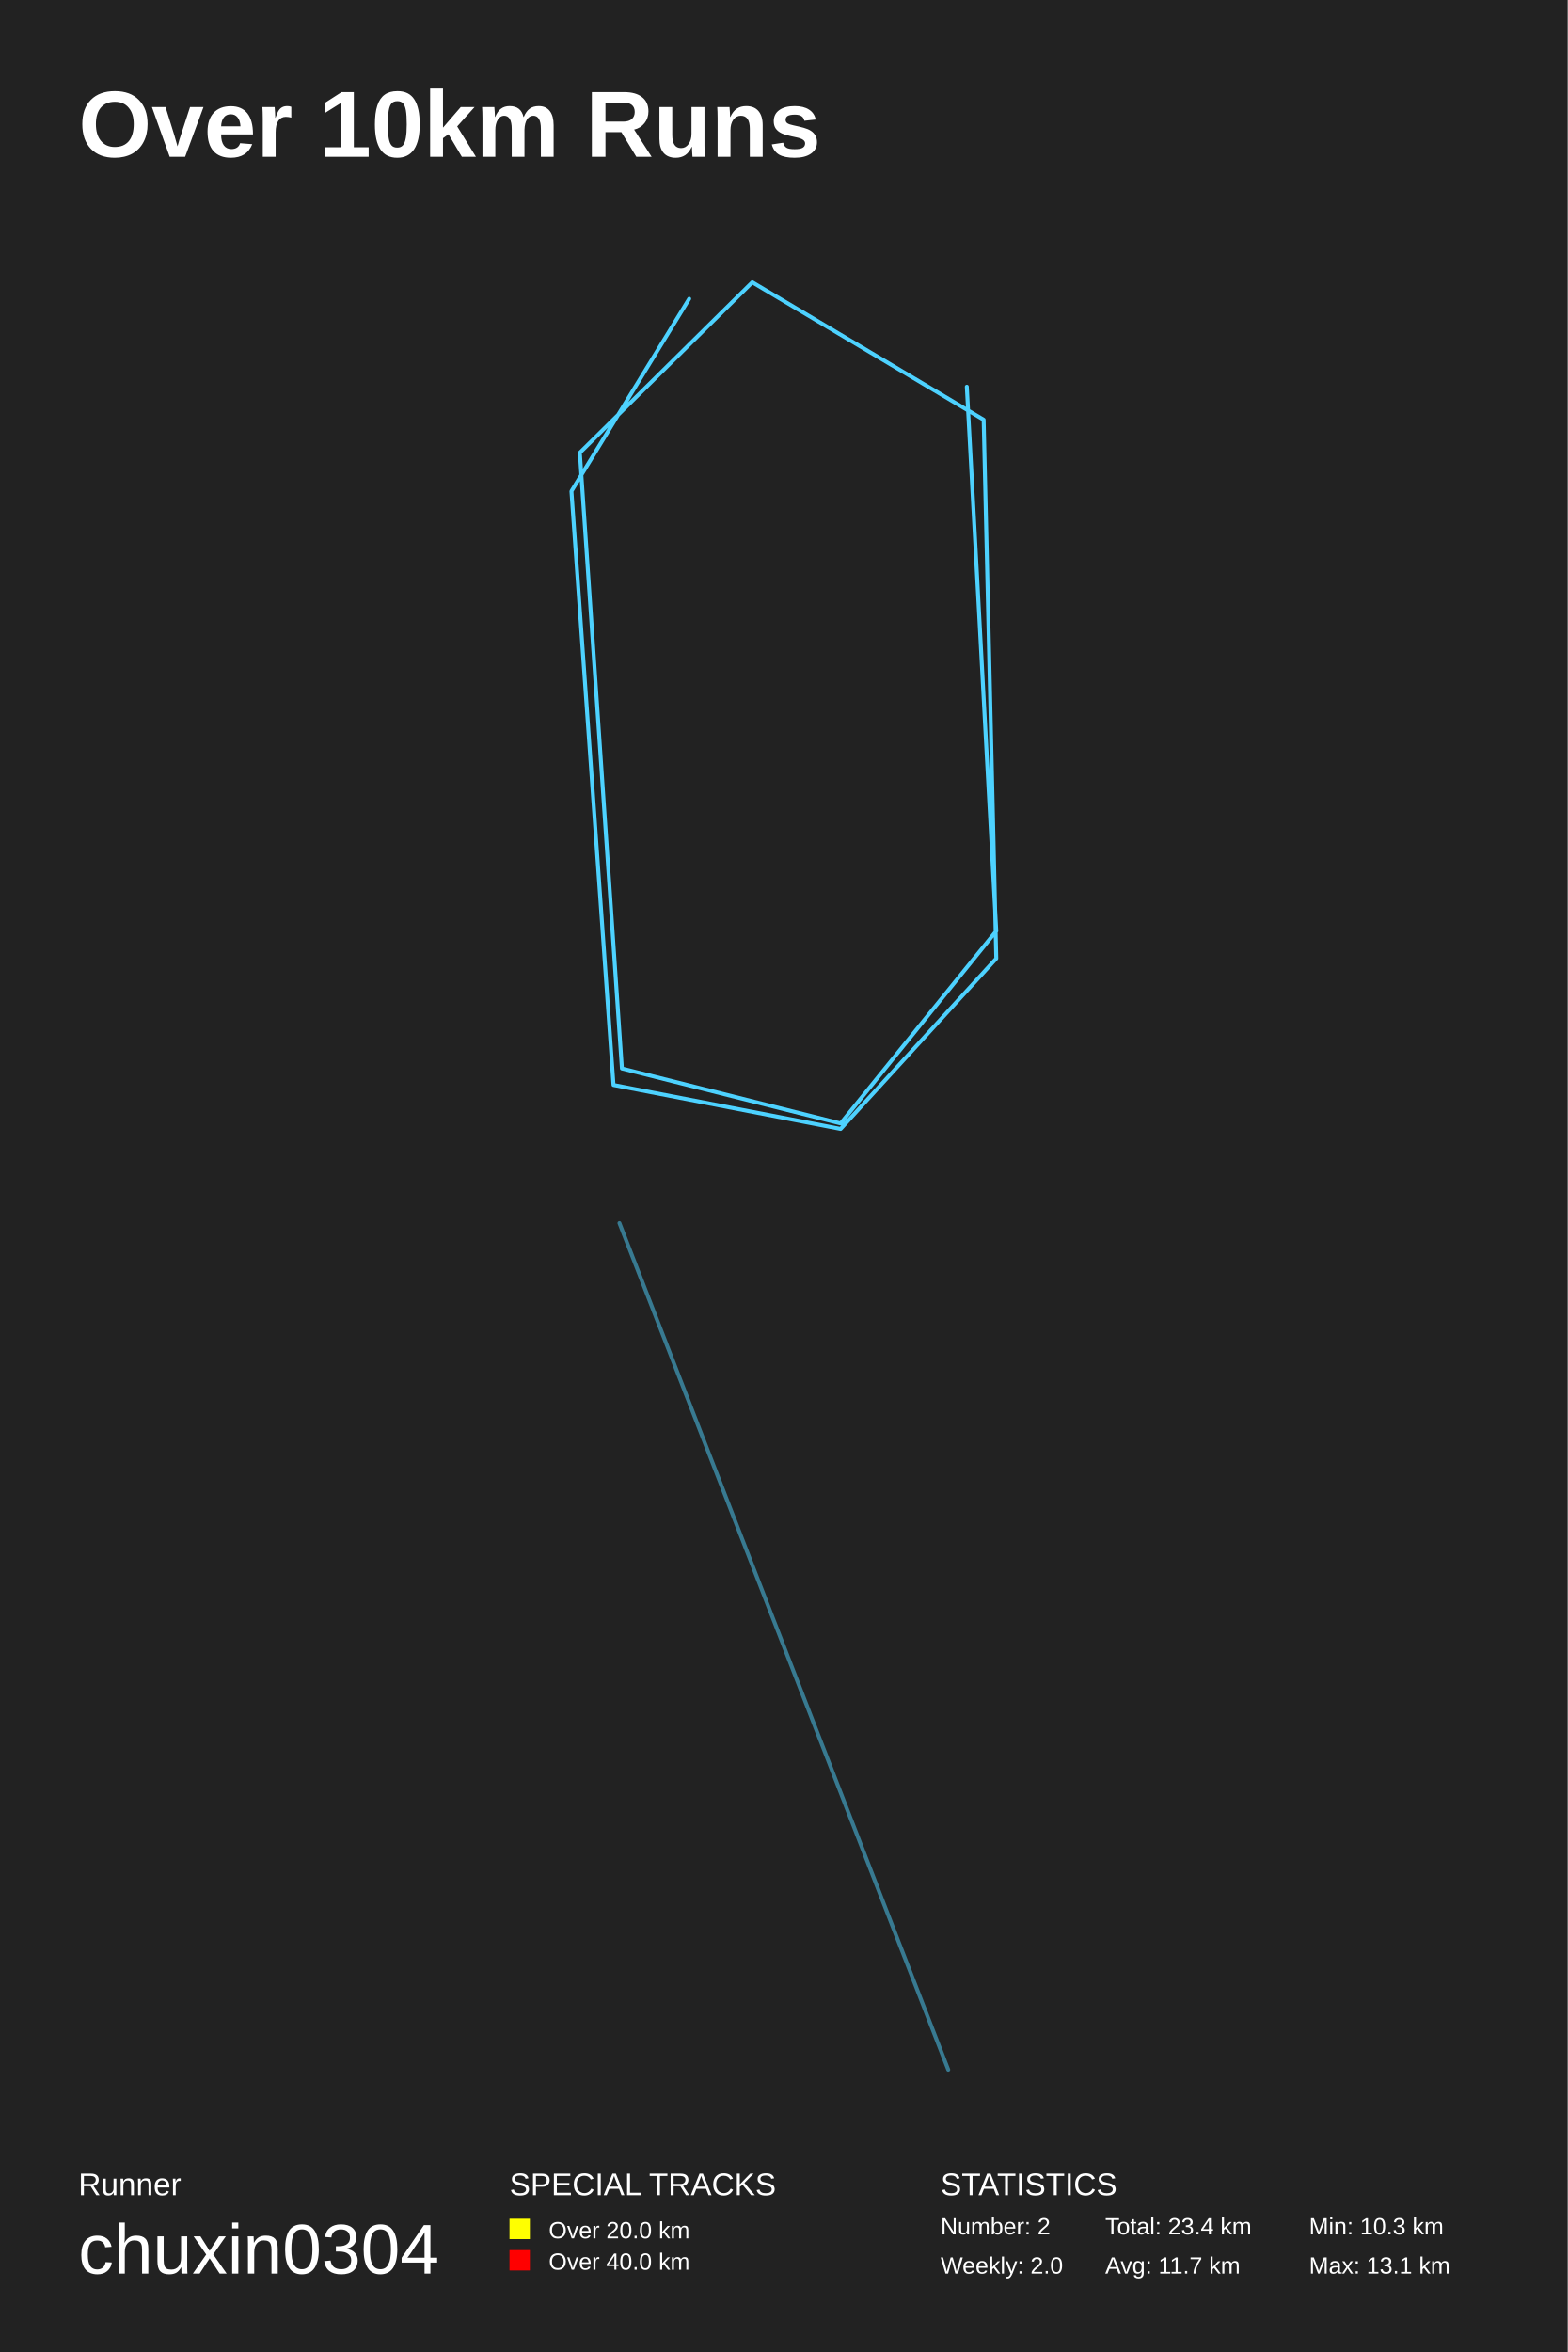
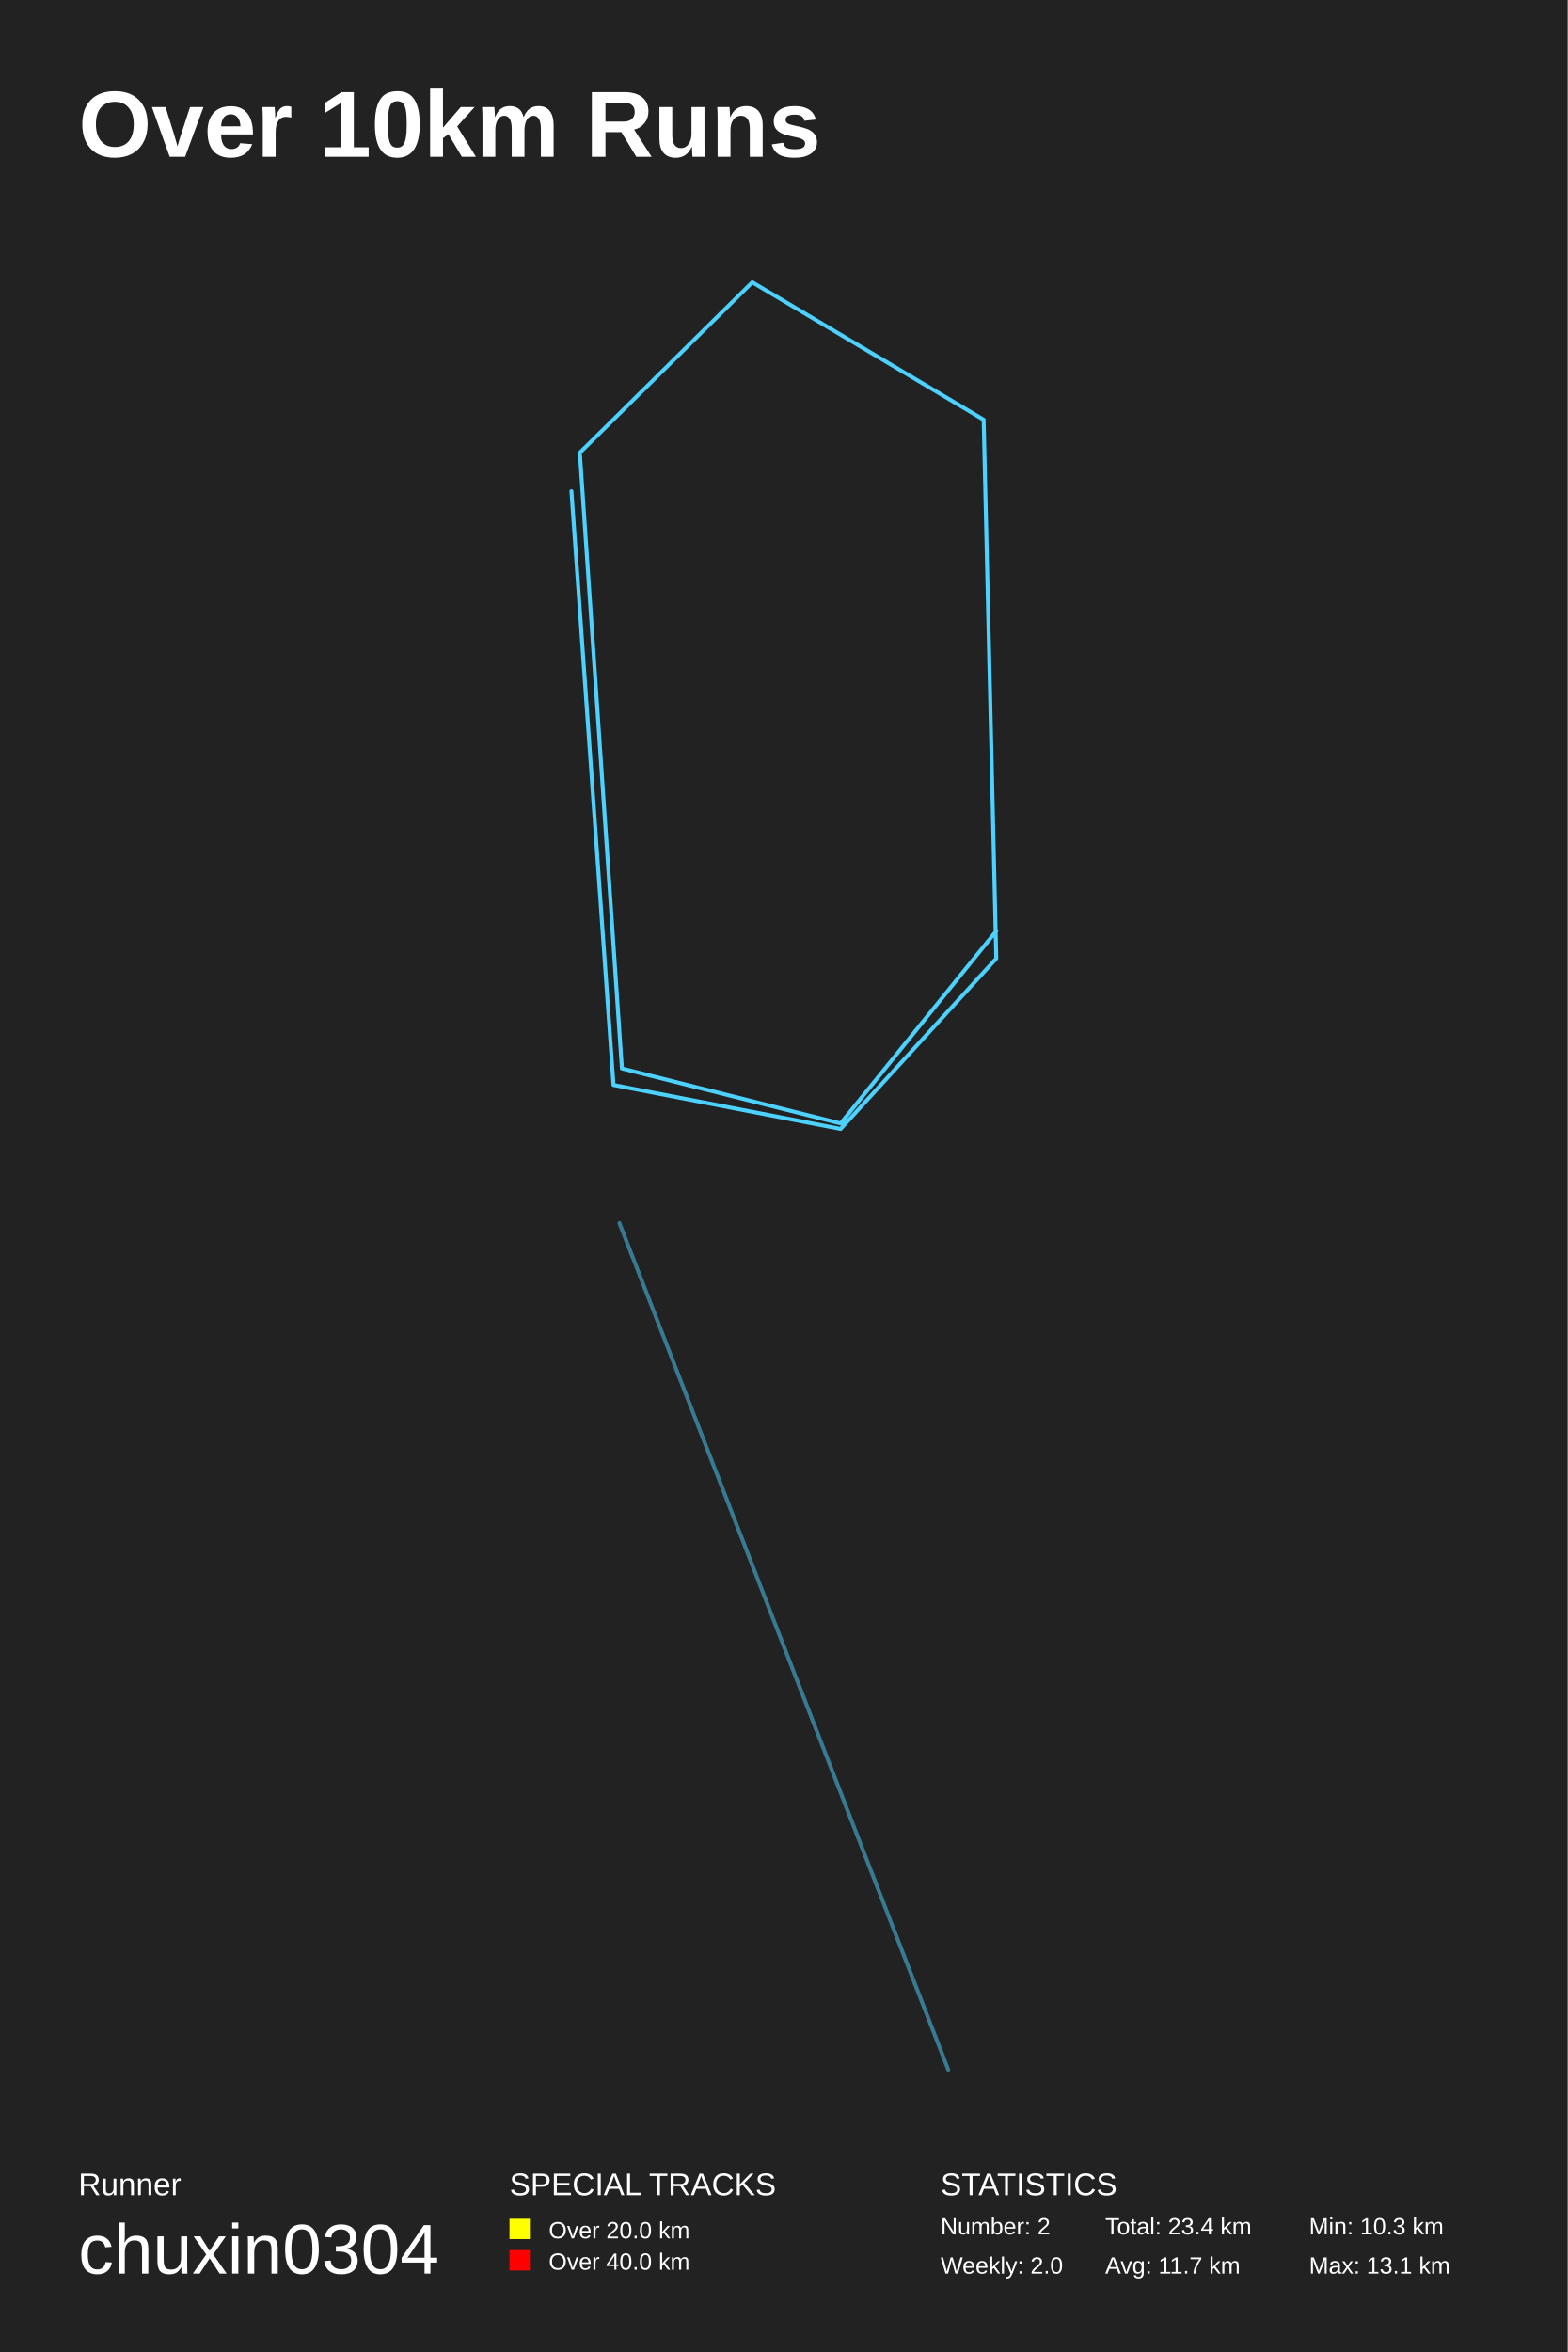
<svg xmlns="http://www.w3.org/2000/svg" baseProfile="full" height="300mm" version="1.1" viewBox="0,0,200,300" width="200mm">
  <defs />
  <rect fill="#222222" height="300" width="200" x="0" y="0" />
  <text fill="#FFFFFF" style="font-size:12px; font-family:Arial; font-weight:bold;" x="10" y="20">Over 10km Runs</text>
  <text fill="#FFFFFF" style="font-size:4px; font-family:Arial" x="10" y="280">Runner</text>
  <text fill="#FFFFFF" style="font-size:9px; font-family:Arial" x="10" y="290">chuxin0304</text>
  <text fill="#FFFFFF" style="font-size:4px; font-family:Arial" x="65" y="280">SPECIAL TRACKS</text>
  <rect fill="yellow" height="2.6" width="2.6" x="65" y="283" />
  <text fill="#FFFFFF" style="font-size:3px; font-family:Arial" x="70" y="285.5">Over 20.0 km</text>
  <rect fill="red" height="2.6" width="2.6" x="65" y="287" />
  <text fill="#FFFFFF" style="font-size:3px; font-family:Arial" x="70" y="289.5">Over 40.0 km</text>
  <text fill="#FFFFFF" style="font-size:4px; font-family:Arial" x="120" y="280">STATISTICS</text>
  <text fill="#FFFFFF" style="font-size:3px; font-family:Arial" x="120" y="285">Number: 2</text>
  <text fill="#FFFFFF" style="font-size:3px; font-family:Arial" x="120" y="290">Weekly: 2.0</text>
  <text fill="#FFFFFF" style="font-size:3px; font-family:Arial" x="141" y="285">Total: 23.4 km</text>
  <text fill="#FFFFFF" style="font-size:3px; font-family:Arial" x="141" y="290">Avg: 11.7 km</text>
  <text fill="#FFFFFF" style="font-size:3px; font-family:Arial" x="167" y="285">Min: 10.3 km</text>
  <text fill="#FFFFFF" style="font-size:3px; font-family:Arial" x="167" y="290">Max: 13.1 km</text>
-   <polyline fill="none" opacity="1" points="87.926,38.104 72.9,62.65 78.267,138.39 107.244,144.0 127.1,122.26 125.49,53.533 95.975,36.0 73.974,57.74 79.34,136.286 107.244,143.299 127.1,118.753 123.343,49.325" stroke="#4DD2FF" stroke-dasharray="none" stroke-linecap="round" stroke-linejoin="round" stroke-width="0.5" />
-   <polyline fill="none" opacity="0.5" points="120.976,264.0 79.024,156.0 120.976,264.0 79.024,156.0 120.976,264.0 79.024,156.0 120.976,264.0 79.024,156.0 120.976,264.0 79.024,156.0 120.976,264.0 79.024,156.0 120.976,264.0 79.024,156.0 120.976,264.0 79.024,156.0 120.976,264.0 79.024,156.0 120.976,264.0 79.024,156.0 120.976,264.0 79.024,156.0 120.976,264.0 79.024,156.0 120.976,264.0 79.024,156.0 120.976,264.0 79.024,156.0 120.976,264.0 79.024,156.0 120.976,264.0 79.024,156.0 120.976,264.0 79.024,156.0 120.976,264.0 79.024,156.0 120.976,264.0 79.024,156.0 120.976,264.0 79.024,156.0 120.976,264.0 79.024,156.0 120.976,264.0 79.024,156.0 120.976,264.0 79.024,156.0 120.976,264.0 79.024,156.0 120.976,264.0 79.024,156.0 120.976,264.0 79.024,156.0 120.976,264.0 79.024,156.0 120.976,264.0 79.024,156.0 120.976,264.0 79.024,156.0 120.976,264.0 79.024,156.0 120.976,264.0 79.024,156.0 120.976,264.0 79.024,156.0 120.976,264.0 79.024,156.0 120.976,264.0 79.024,156.0 120.976,264.0 79.024,156.0" stroke="#4DD2FF" stroke-dasharray="1,0.5" stroke-linecap="round" stroke-linejoin="round" stroke-width="0.5" />
+   <polyline fill="none" opacity="1" points="72.9,62.65 78.267,138.39 107.244,144.0 127.1,122.26 125.49,53.533 95.975,36.0 73.974,57.74 79.34,136.286 107.244,143.299 127.1,118.753" stroke="#4DD2FF" stroke-dasharray="none" stroke-linecap="round" stroke-linejoin="round" stroke-width="0.5" />
+   <polyline fill="none" opacity="0.5" points="79.024,156.0 120.976,264.0 79.024,156.0 120.976,264.0 79.024,156.0 120.976,264.0 79.024,156.0 120.976,264.0 79.024,156.0 120.976,264.0 79.024,156.0 120.976,264.0 79.024,156.0 120.976,264.0 79.024,156.0 120.976,264.0 79.024,156.0 120.976,264.0 79.024,156.0 120.976,264.0 79.024,156.0 120.976,264.0 79.024,156.0 120.976,264.0 79.024,156.0 120.976,264.0 79.024,156.0 120.976,264.0 79.024,156.0 120.976,264.0 79.024,156.0 120.976,264.0 79.024,156.0 120.976,264.0 79.024,156.0 120.976,264.0 79.024,156.0 120.976,264.0 79.024,156.0 120.976,264.0 79.024,156.0 120.976,264.0 79.024,156.0 120.976,264.0 79.024,156.0 120.976,264.0 79.024,156.0 120.976,264.0 79.024,156.0 120.976,264.0 79.024,156.0 120.976,264.0 79.024,156.0 120.976,264.0 79.024,156.0 120.976,264.0 79.024,156.0 120.976,264.0 79.024,156.0 120.976,264.0 79.024,156.0 120.976,264.0 79.024,156.0 120.976,264.0 79.024,156.0 120.976,264.0 79.024,156.0 120.976,264.0" stroke="#4DD2FF" stroke-dasharray="1,0.5" stroke-linecap="round" stroke-linejoin="round" stroke-width="0.5" />
</svg>
